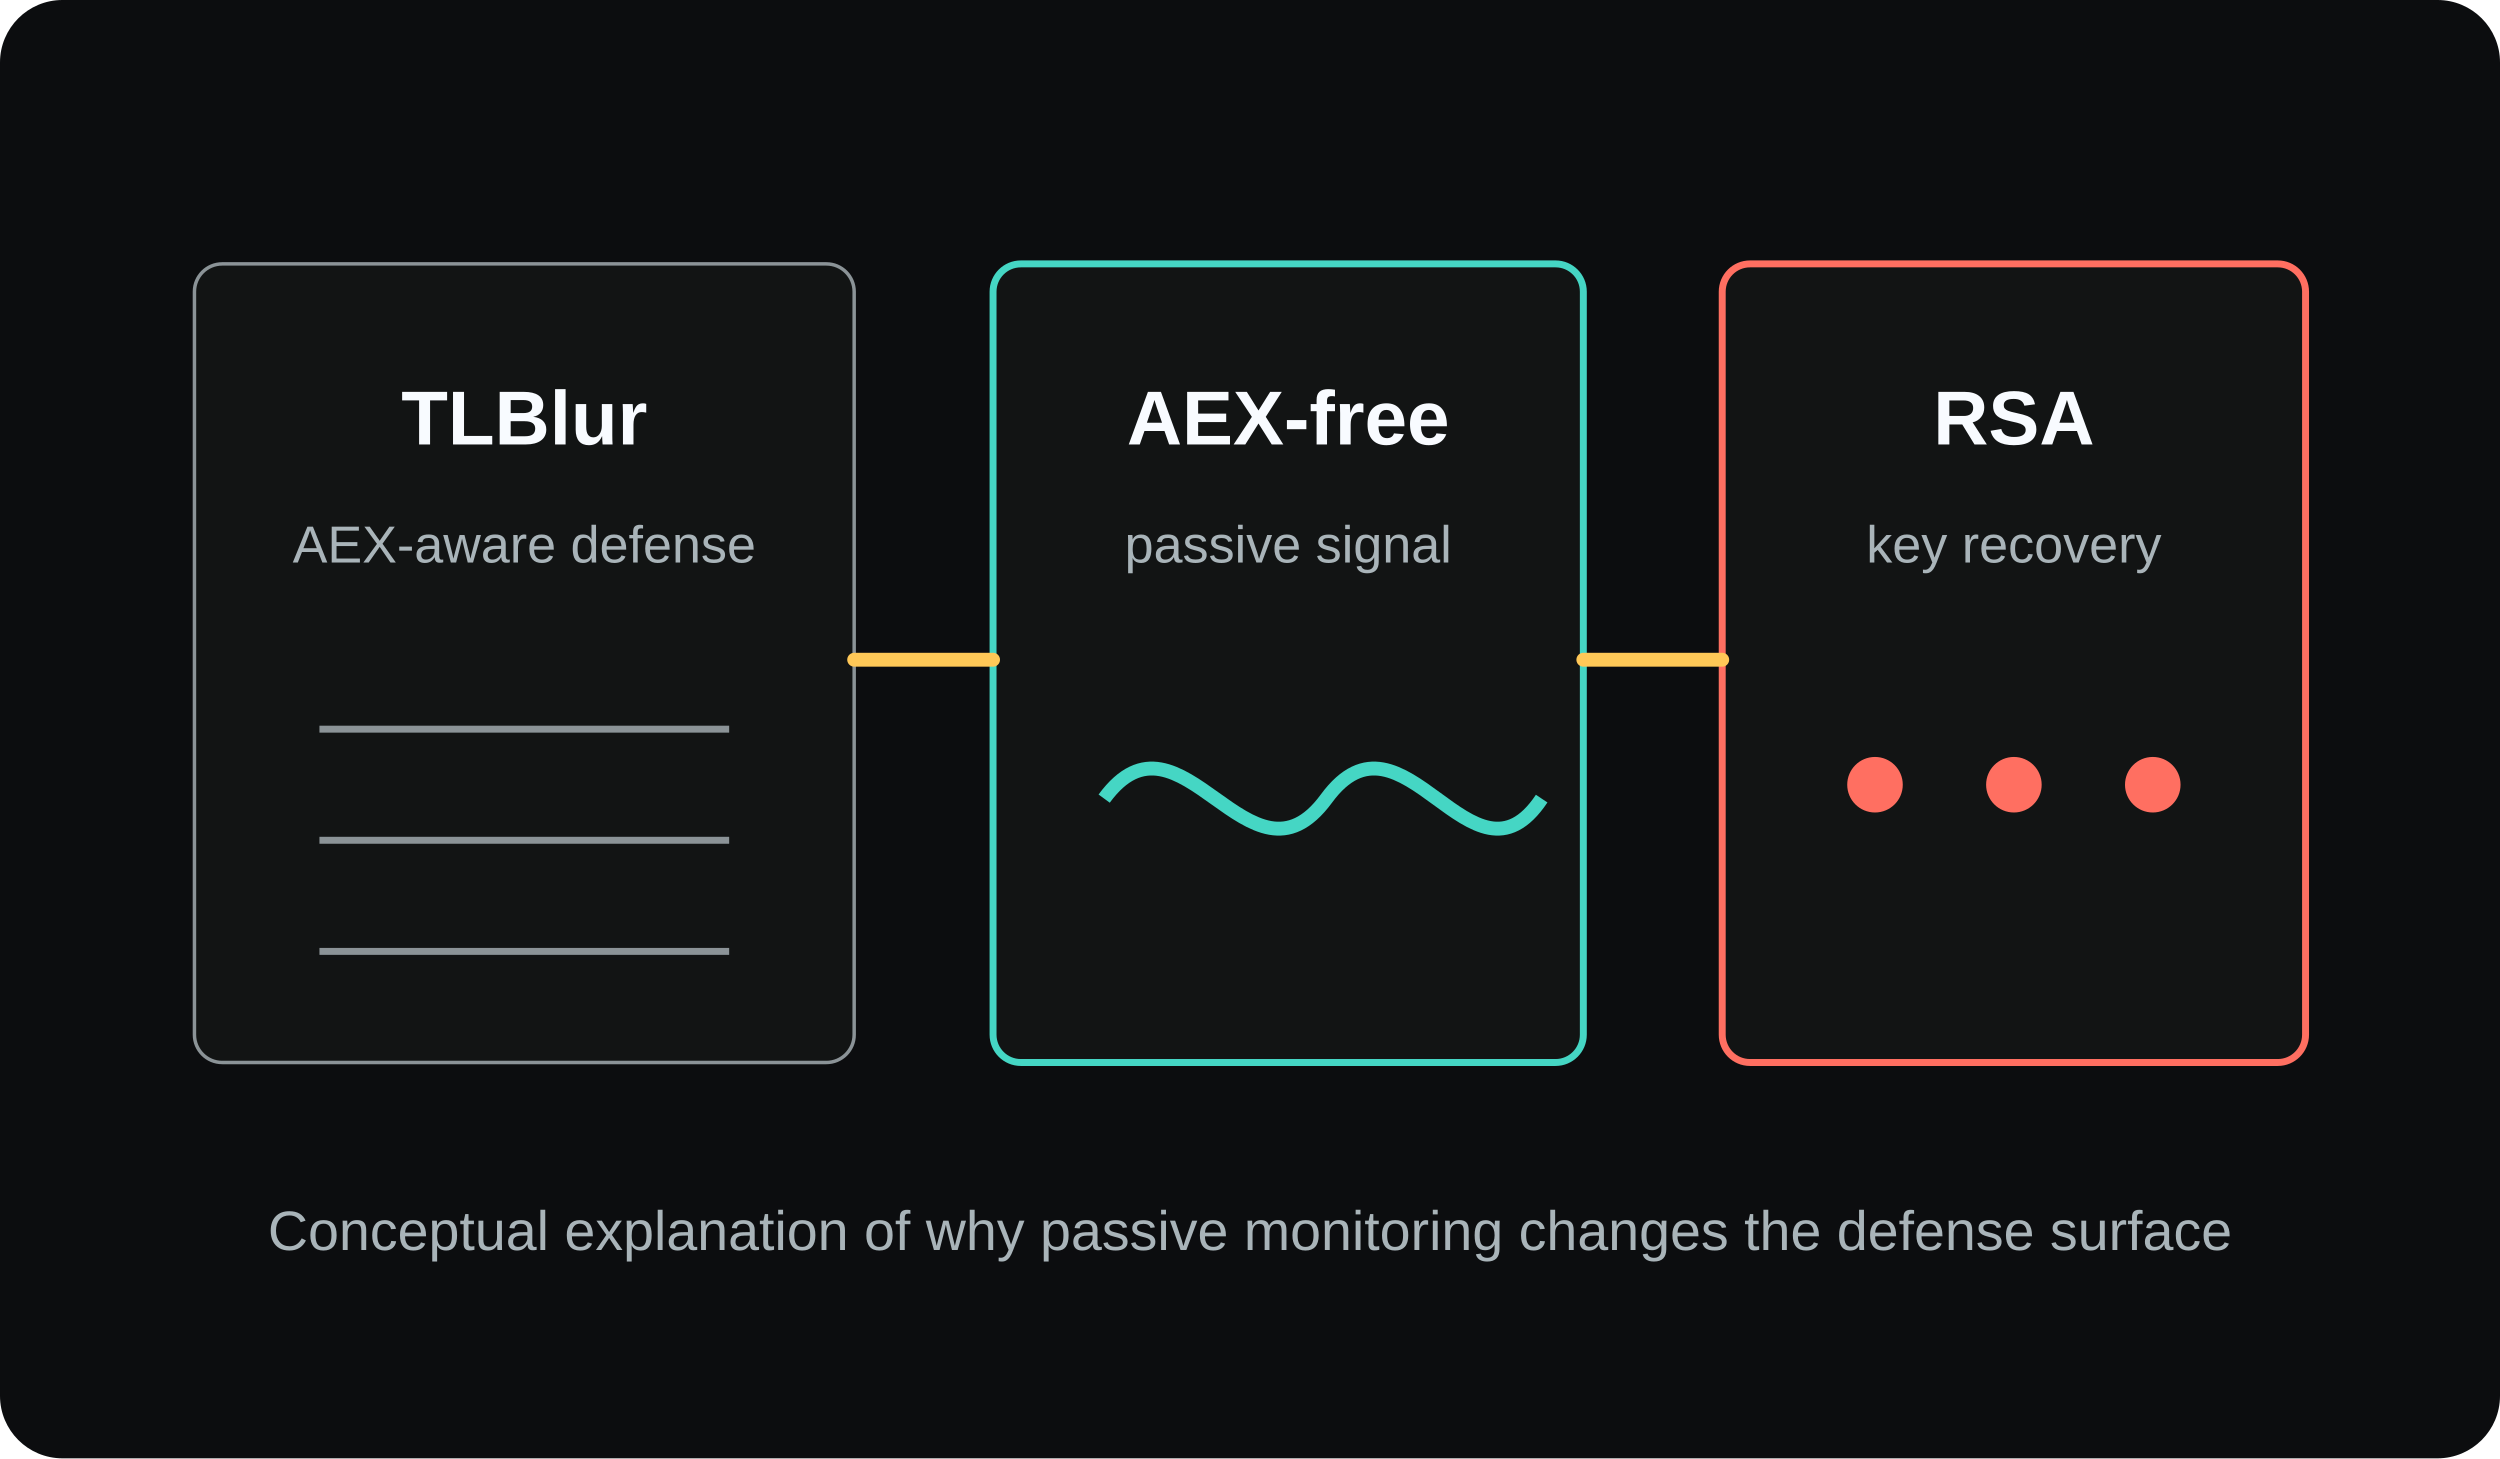
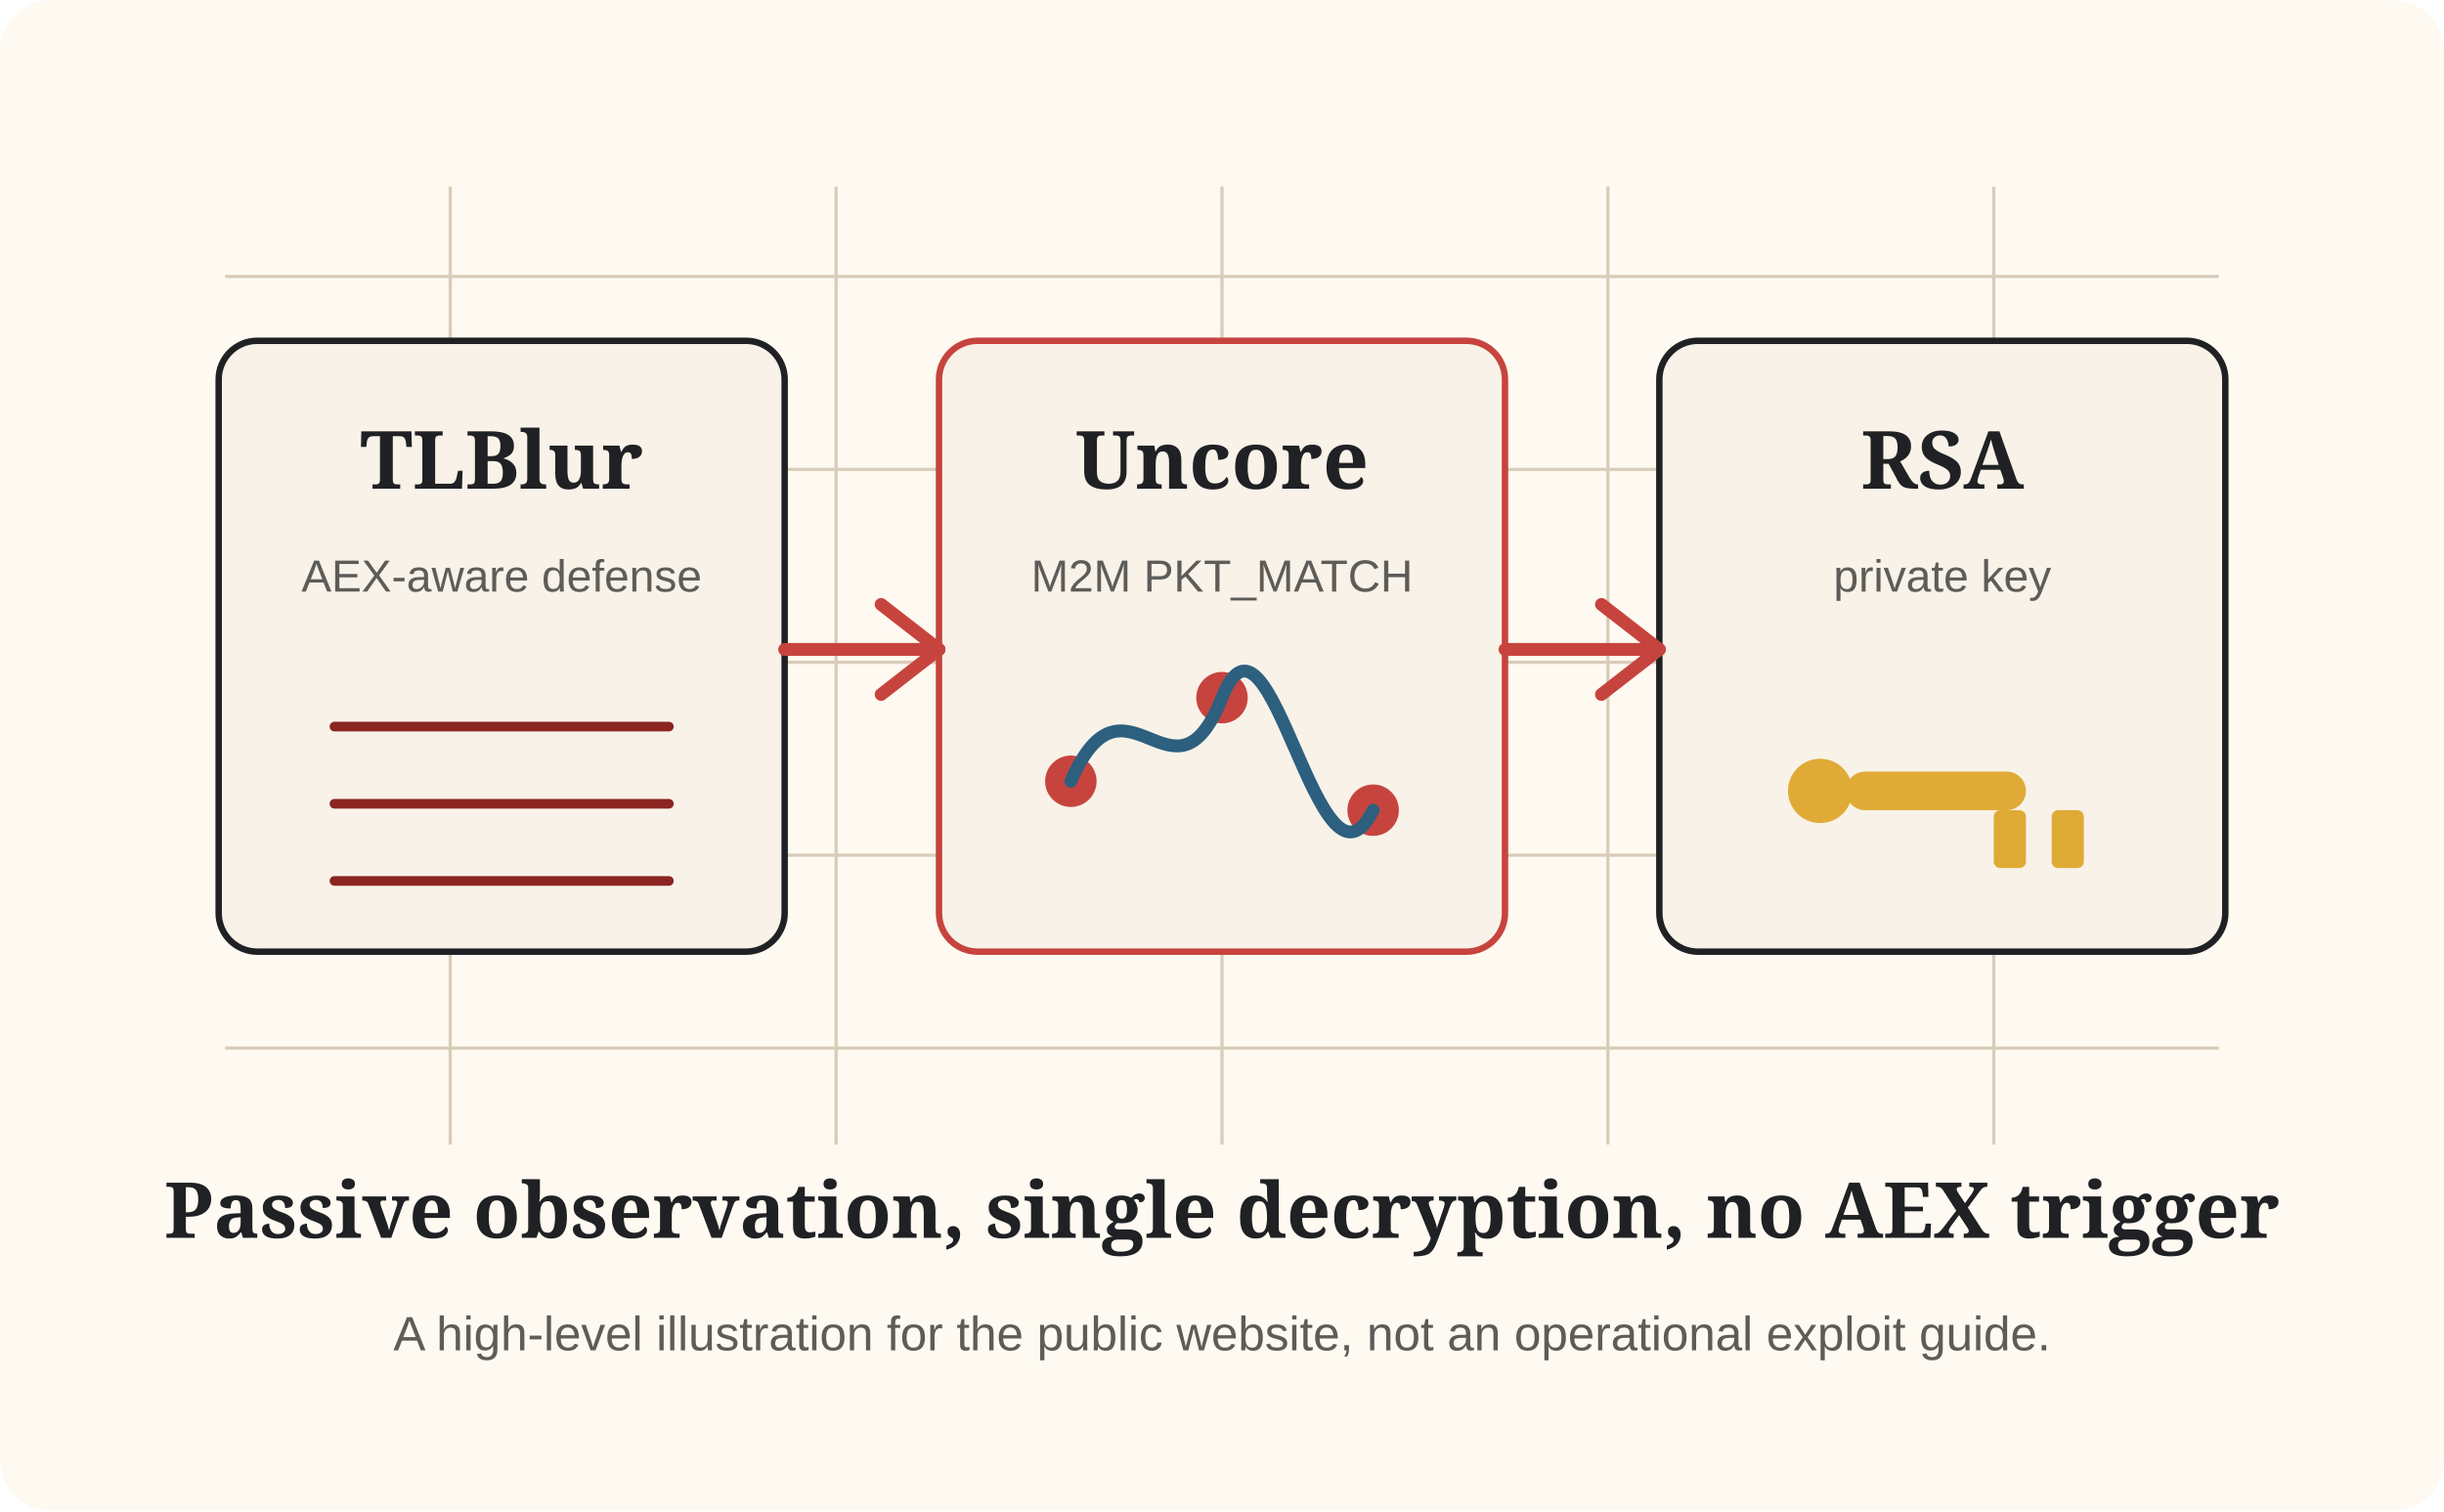
- <svg xmlns="http://www.w3.org/2000/svg" viewBox="0 0 720 420" role="img" aria-labelledby="title desc">
-   <rect width="720" height="420" rx="18" fill="#0c0d0f" />
-   <rect x="56" y="76" width="190" height="230" rx="8" fill="#121414" stroke="#8b9397" />
-   <text x="151" y="128" fill="#f8fbff" font-family="Arial, sans-serif" font-size="22" font-weight="700" text-anchor="middle">TLBlur</text>
-   <text x="151" y="162" fill="#a9b4b9" font-family="Arial, sans-serif" font-size="15" text-anchor="middle">AEX-aware defense</text>
-   <g stroke="#8b9397" stroke-width="2">
-     <path d="M92 210H210" />
-     <path d="M92 242H210" />
-     <path d="M92 274H210" />
+ <svg xmlns="http://www.w3.org/2000/svg" viewBox="0 0 760 470" role="img" aria-labelledby="title desc">
+   <rect width="760" height="470" rx="16" fill="#fffaf1" />
+   <g stroke="#d8ccba" stroke-width="1">
+     <path d="M70 86H690M70 146H690M70 206H690M70 266H690M70 326H690" />
+     <path d="M140 58V356M260 58V356M380 58V356M500 58V356M620 58V356" />
  </g>
-   <rect x="286" y="76" width="170" height="230" rx="8" fill="#121414" stroke="#45d6c4" stroke-width="2" />
-   <text x="371" y="128" fill="#f8fbff" font-family="Arial, sans-serif" font-size="22" font-weight="700" text-anchor="middle">AEX-free</text>
-   <text x="371" y="162" fill="#a9b4b9" font-family="Arial, sans-serif" font-size="15" text-anchor="middle">passive signal</text>
-   <path d="M318 230C340 200 360 260 382 230S424 260 444 230" fill="none" stroke="#45d6c4" stroke-width="4" />
-   <rect x="496" y="76" width="168" height="230" rx="8" fill="#121414" stroke="#ff6f61" stroke-width="2" />
-   <text x="580" y="128" fill="#f8fbff" font-family="Arial, sans-serif" font-size="22" font-weight="700" text-anchor="middle">RSA</text>
-   <text x="580" y="162" fill="#a9b4b9" font-family="Arial, sans-serif" font-size="15" text-anchor="middle">key recovery</text>
-   <g fill="#ff6f61">
-     <circle cx="540" cy="226" r="8" />
-     <circle cx="580" cy="226" r="8" />
-     <circle cx="620" cy="226" r="8" />
+   <rect x="68" y="106" width="176" height="190" rx="12" fill="#f8f2e8" stroke="#202124" stroke-width="2" />
+   <text x="156" y="152" fill="#202124" font-family="Georgia, serif" font-size="25" font-weight="700" text-anchor="middle">TLBlur</text>
+   <text x="156" y="184" fill="#5d5c58" font-family="Arial, sans-serif" font-size="14" text-anchor="middle">AEX-aware defense</text>
+   <g fill="none" stroke="#8b2522" stroke-width="3" stroke-linecap="round">
+     <path d="M104 226H208" />
+     <path d="M104 250H208" />
+     <path d="M104 274H208" />
  </g>
-   <path d="M246 190H286M456 190H496" stroke="#ffc857" stroke-width="4" stroke-linecap="round" />
-   <text x="360" y="360" fill="#a9b4b9" font-family="Arial, sans-serif" font-size="16" text-anchor="middle">Conceptual explanation of why passive monitoring changes the defense surface</text>
+   <rect x="292" y="106" width="176" height="190" rx="12" fill="#f8f2e8" stroke="#c7443e" stroke-width="2" />
+   <text x="380" y="152" fill="#202124" font-family="Georgia, serif" font-size="25" font-weight="700" text-anchor="middle">Uncore</text>
+   <text x="380" y="184" fill="#5d5c58" font-family="Arial, sans-serif" font-size="14" text-anchor="middle">M2M PKT_MATCH</text>
+   <g fill="#c7443e">
+     <circle cx="333" cy="243" r="8" />
+     <circle cx="380" cy="217" r="8" />
+     <circle cx="427" cy="252" r="8" />
+   </g>
+   <path d="M333 243C350 204 365 255 380 217S410 286 427 252" fill="none" stroke="#2d5f7f" stroke-width="4" stroke-linecap="round" />
+   <rect x="516" y="106" width="176" height="190" rx="12" fill="#f8f2e8" stroke="#202124" stroke-width="2" />
+   <text x="604" y="152" fill="#202124" font-family="Georgia, serif" font-size="25" font-weight="700" text-anchor="middle">RSA</text>
+   <text x="604" y="184" fill="#5d5c58" font-family="Arial, sans-serif" font-size="14" text-anchor="middle">private key</text>
+   <g fill="#dfaa36">
+     <circle cx="566" cy="246" r="10" />
+     <rect x="574" y="240" width="56" height="12" rx="6" />
+     <rect x="620" y="252" width="10" height="18" rx="2" />
+     <rect x="638" y="252" width="10" height="18" rx="2" />
+   </g>
+   <path d="M244 202H292M468 202H516" fill="none" stroke="#c7443e" stroke-width="4" stroke-linecap="round" />
+   <path d="M274 188L292 202L274 216M498 188L516 202L498 216" fill="none" stroke="#c7443e" stroke-width="4" stroke-linecap="round" stroke-linejoin="round" />
+   <text x="380" y="385" fill="#202124" font-family="Georgia, serif" font-size="24" font-weight="700" text-anchor="middle">Passive observation, single decryption, no AEX trigger</text>
+   <text x="380" y="420" fill="#5d5c58" font-family="Arial, sans-serif" font-size="15" text-anchor="middle">A high-level illustration for the public website, not an operational exploit guide.</text>
</svg>
